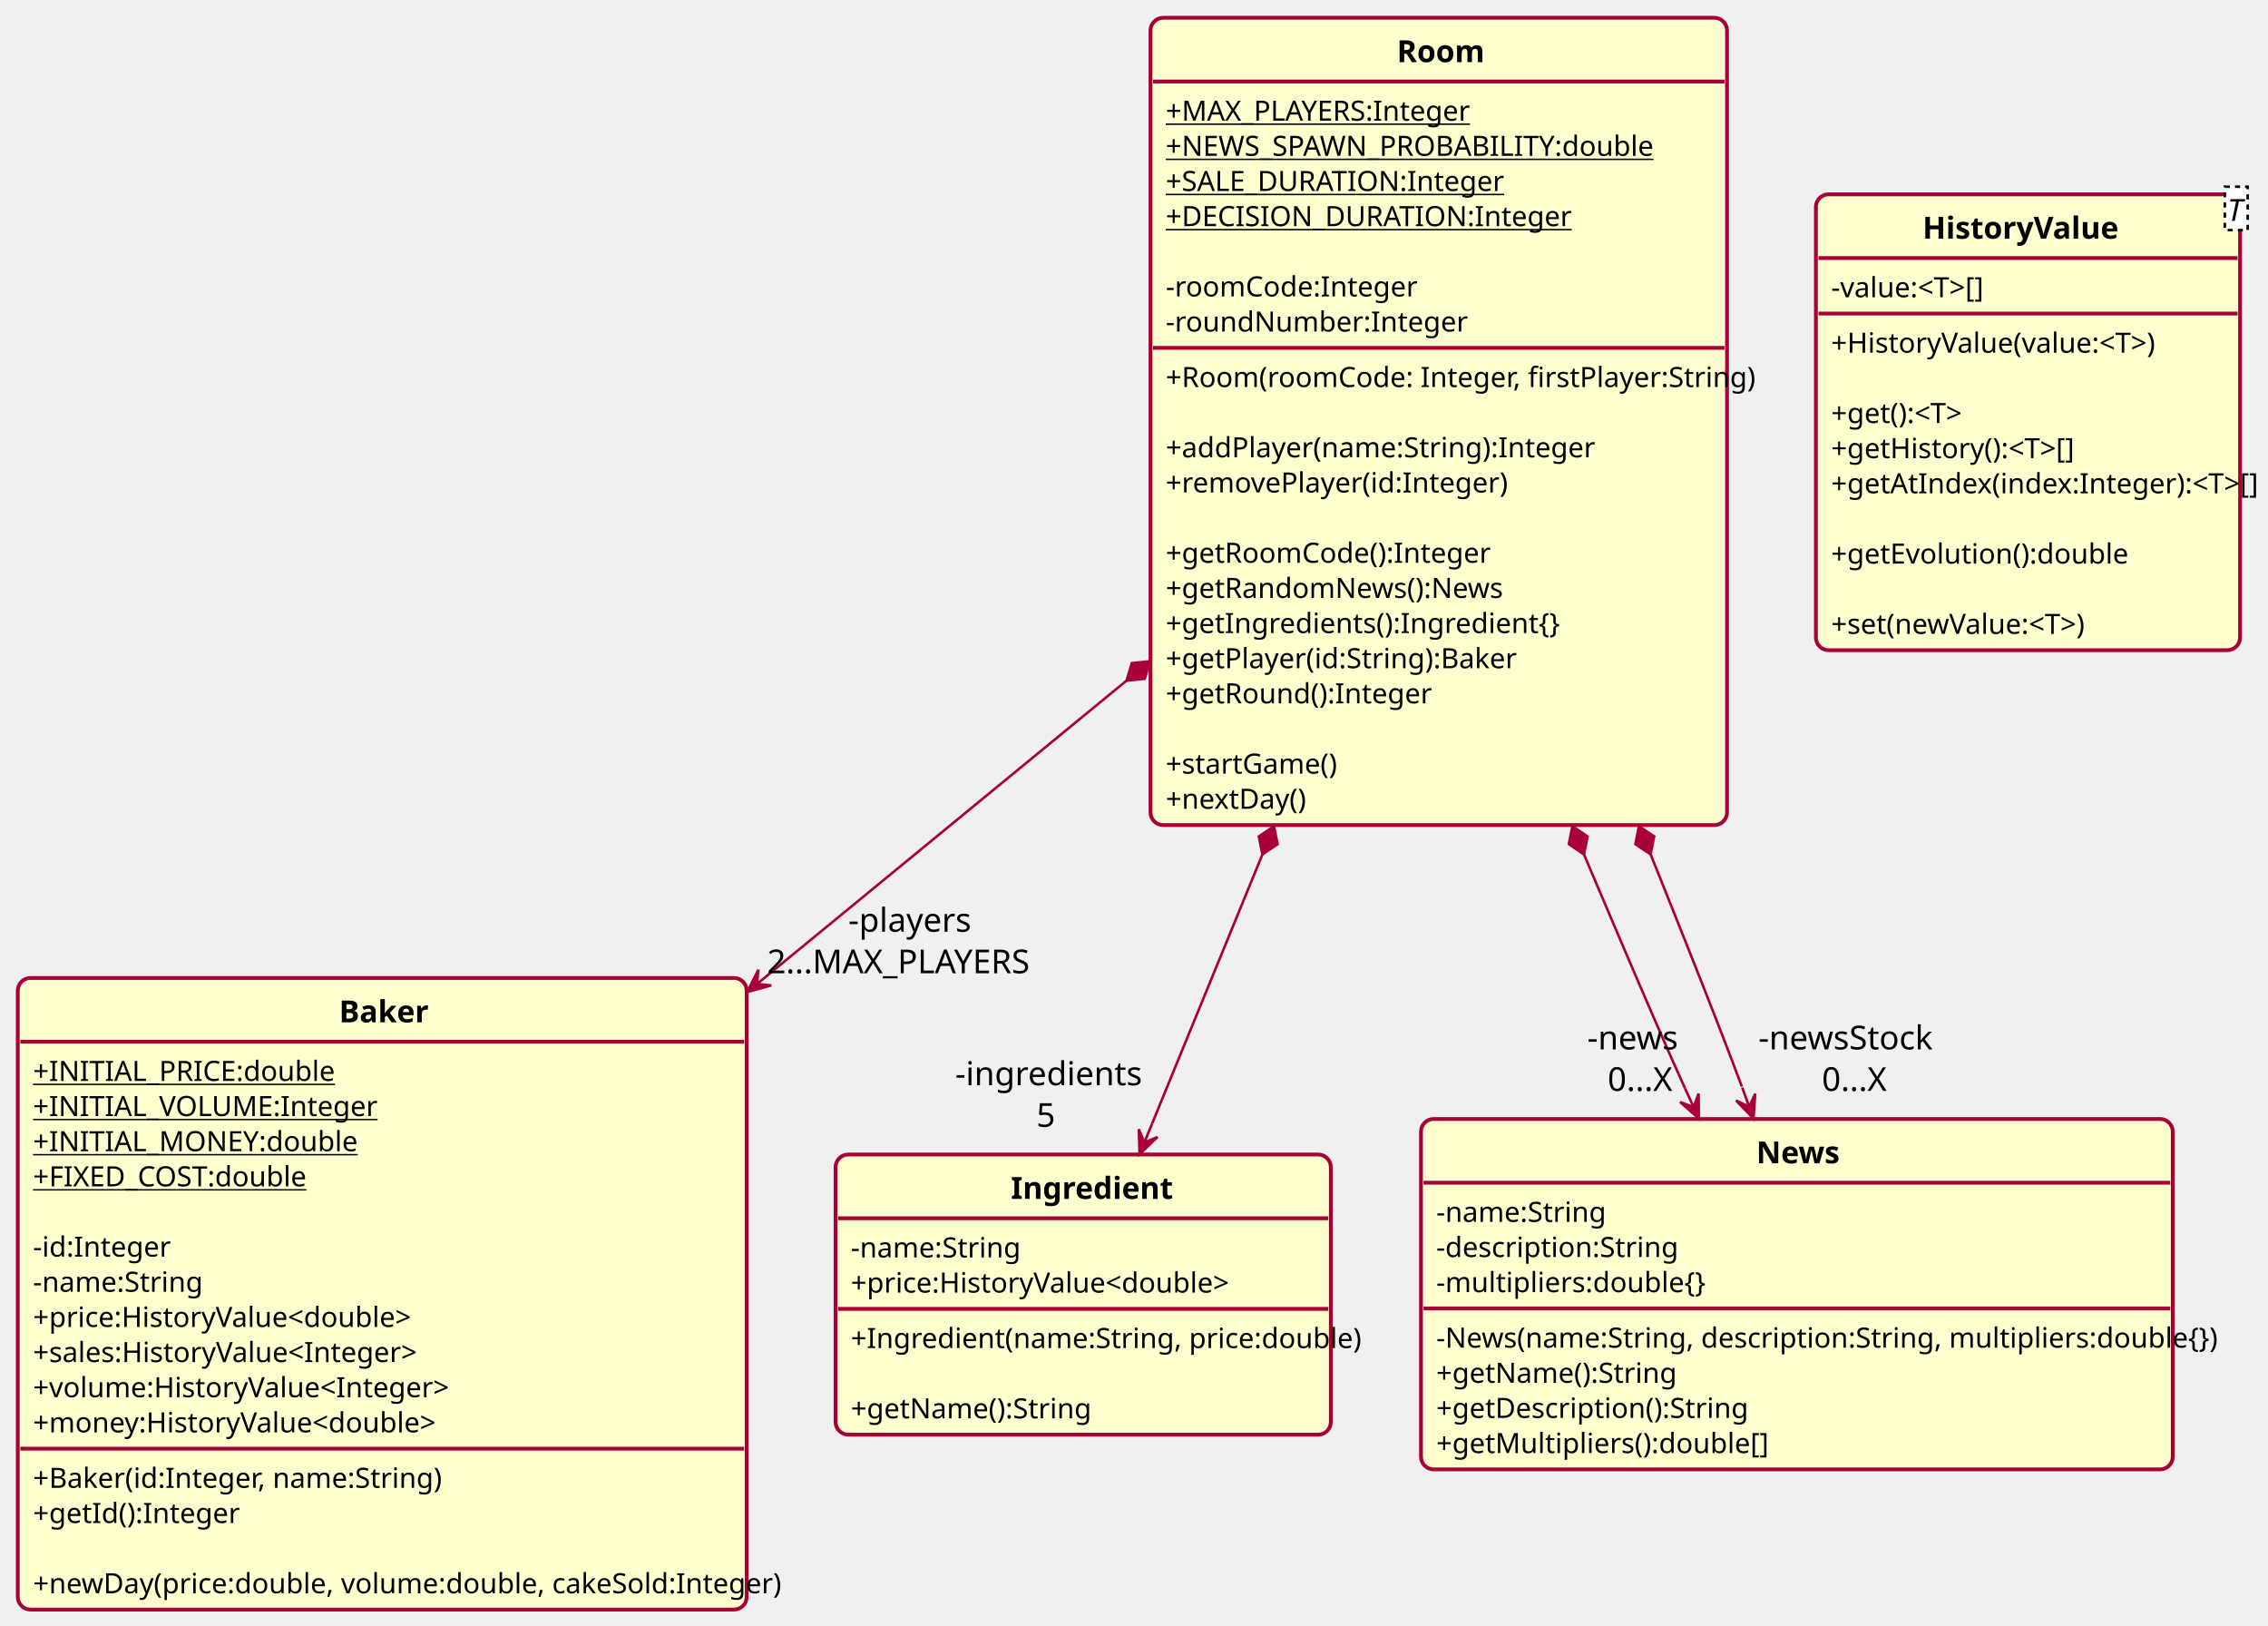
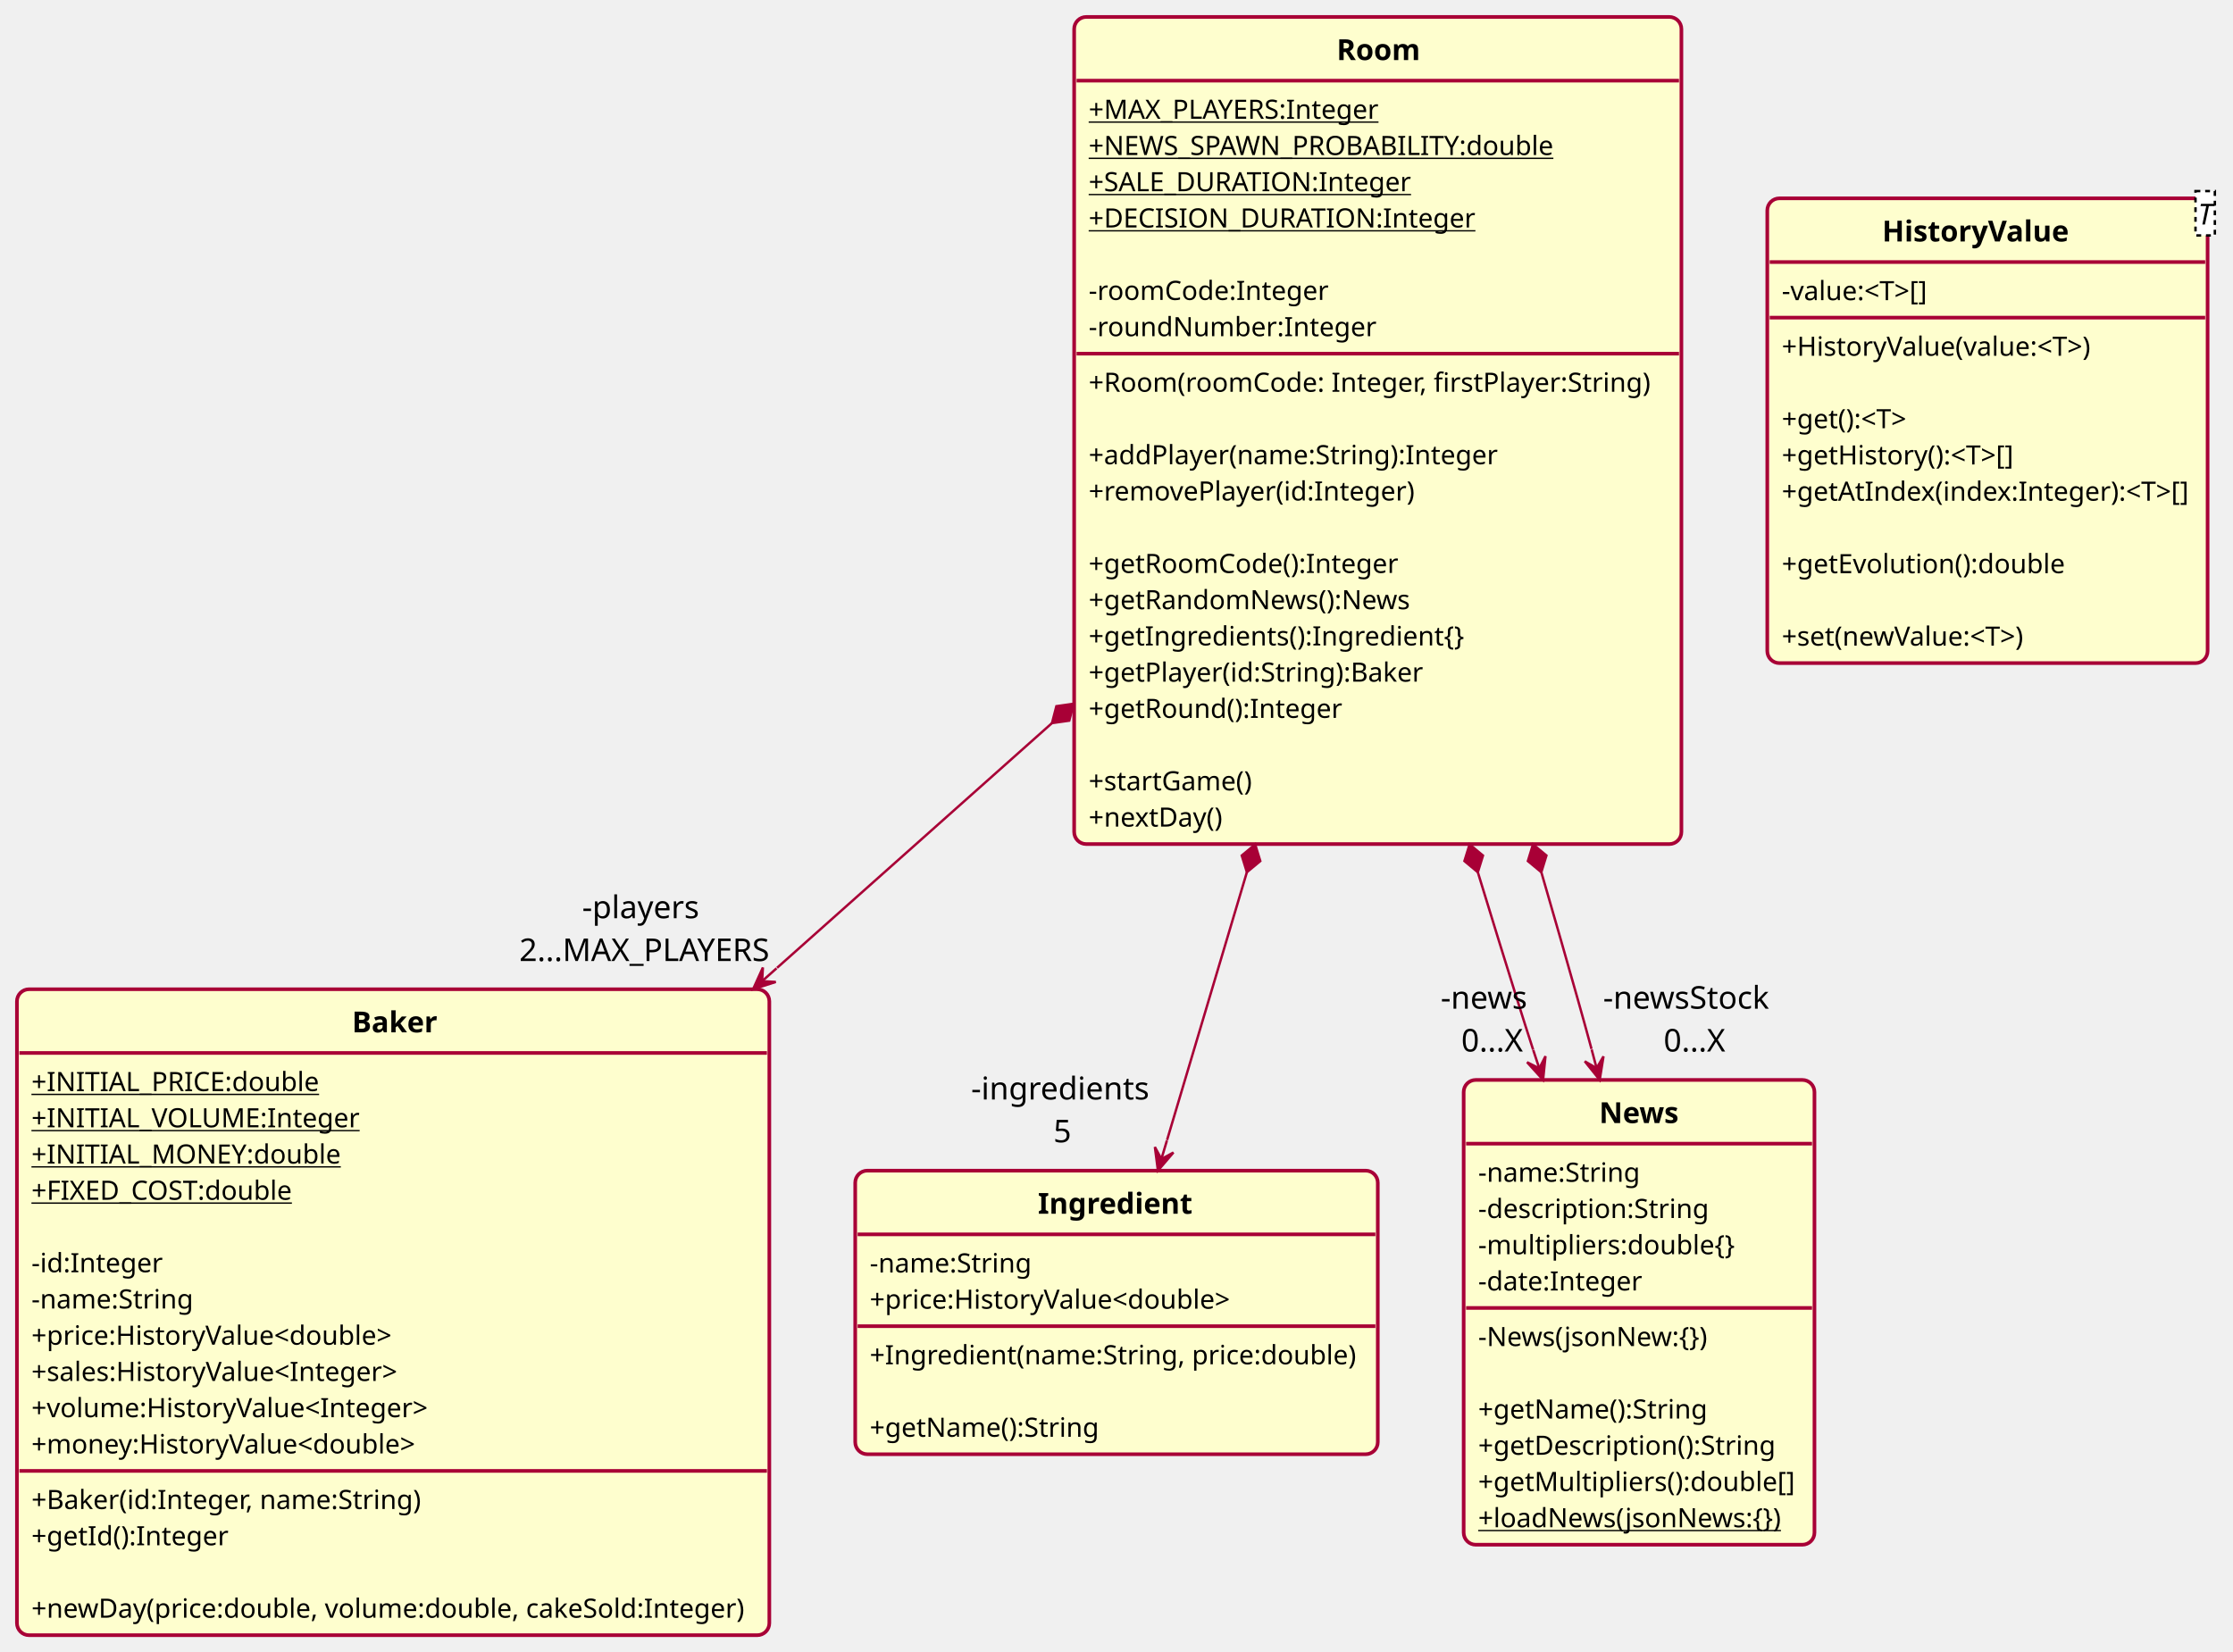
- <svg xmlns="http://www.w3.org/2000/svg" contentScriptType="application/ecmascript" contentStyleType="text/css" height="640px" preserveAspectRatio="none" style="width:893px;height:640px;background:#FFFFFF;" version="1.1" viewBox="0 0 893 640" width="893px" zoomAndPan="magnify">
+ <svg xmlns="http://www.w3.org/2000/svg" contentScriptType="application/ecmascript" contentStyleType="text/css" height="683px" preserveAspectRatio="none" style="width:923px;height:683px;background:#FFFFFF;" version="1.1" viewBox="0 0 923 683" width="923px" zoomAndPan="magnify">
  <defs />
  <g>
-     <rect codeLine="9" fill="#FEFECE" height="317.812" id="Room" rx="5" ry="5" style="stroke:#A80036;stroke-width:1.5;" width="227" x="453" y="7" />
-     <text fill="#000000" font-family="sans-serif" font-size="12" font-weight="bold" lengthAdjust="spacing" textLength="33" x="550" y="24.457">Room</text>
-     <line style="stroke:#A80036;stroke-width:1.5;" x1="454" x2="679" y1="32.094" y2="32.094" />
-     <text fill="#000000" font-family="sans-serif" font-size="11" lengthAdjust="spacing" text-decoration="underline" textLength="119" x="459" y="47.513">+MAX_PLAYERS:Integer</text>
-     <text fill="#000000" font-family="sans-serif" font-size="11" lengthAdjust="spacing" text-decoration="underline" textLength="188" x="459" y="61.349">+NEWS_SPAWN_PROBABILITY:double</text>
-     <text fill="#000000" font-family="sans-serif" font-size="11" lengthAdjust="spacing" text-decoration="underline" textLength="127" x="459" y="75.185">+SALE_DURATION:Integer</text>
-     <text fill="#000000" font-family="sans-serif" font-size="11" lengthAdjust="spacing" text-decoration="underline" textLength="146" x="459" y="89.02">+DECISION_DURATION:Integer</text>
-     <text fill="#000000" font-family="sans-serif" font-size="11" lengthAdjust="spacing" textLength="0" x="462" y="102.856" />
-     <text fill="#000000" font-family="sans-serif" font-size="11" lengthAdjust="spacing" textLength="89" x="459" y="116.692">-roomCode:Integer</text>
-     <text fill="#000000" font-family="sans-serif" font-size="11" lengthAdjust="spacing" textLength="105" x="459" y="130.528">-roundNumber:Integer</text>
-     <line style="stroke:#A80036;stroke-width:1.5;" x1="454" x2="679" y1="136.945" y2="136.945" />
-     <text fill="#000000" font-family="sans-serif" font-size="11" lengthAdjust="spacing" textLength="215" x="459" y="152.364">+Room(roomCode: Integer, firstPlayer:String)</text>
-     <text fill="#000000" font-family="sans-serif" font-size="11" lengthAdjust="spacing" textLength="0" x="462" y="166.2" />
-     <text fill="#000000" font-family="sans-serif" font-size="11" lengthAdjust="spacing" textLength="155" x="459" y="180.036">+addPlayer(name:String):Integer</text>
-     <text fill="#000000" font-family="sans-serif" font-size="11" lengthAdjust="spacing" textLength="124" x="459" y="193.872">+removePlayer(id:Integer)</text>
-     <text fill="#000000" font-family="sans-serif" font-size="11" lengthAdjust="spacing" textLength="0" x="462" y="207.708" />
-     <text fill="#000000" font-family="sans-serif" font-size="11" lengthAdjust="spacing" textLength="117" x="459" y="221.544">+getRoomCode():Integer</text>
-     <text fill="#000000" font-family="sans-serif" font-size="11" lengthAdjust="spacing" textLength="129" x="459" y="235.38">+getRandomNews():News</text>
-     <text fill="#000000" font-family="sans-serif" font-size="11" lengthAdjust="spacing" textLength="140" x="459" y="249.216">+getIngredients():Ingredient{}</text>
-     <text fill="#000000" font-family="sans-serif" font-size="11" lengthAdjust="spacing" textLength="129" x="459" y="263.052">+getPlayer(id:String):Baker</text>
-     <text fill="#000000" font-family="sans-serif" font-size="11" lengthAdjust="spacing" textLength="96" x="459" y="276.888">+getRound():Integer</text>
-     <text fill="#000000" font-family="sans-serif" font-size="11" lengthAdjust="spacing" textLength="0" x="462" y="290.724" />
-     <text fill="#000000" font-family="sans-serif" font-size="11" lengthAdjust="spacing" textLength="64" x="459" y="304.56">+startGame()</text>
-     <text fill="#000000" font-family="sans-serif" font-size="11" lengthAdjust="spacing" textLength="54" x="459" y="318.396">+nextDay()</text>
-     <rect codeLine="39" fill="#FEFECE" height="248.633" id="Baker" rx="5" ry="5" style="stroke:#A80036;stroke-width:1.5;" width="287" x="7" y="385" />
-     <text fill="#000000" font-family="sans-serif" font-size="12" font-weight="bold" lengthAdjust="spacing" textLength="34" x="133.5" y="402.457">Baker</text>
-     <line style="stroke:#A80036;stroke-width:1.5;" x1="8" x2="293" y1="410.094" y2="410.094" />
-     <text fill="#000000" font-family="sans-serif" font-size="11" lengthAdjust="spacing" text-decoration="underline" textLength="108" x="13" y="425.513">+INITIAL_PRICE:double</text>
-     <text fill="#000000" font-family="sans-serif" font-size="11" lengthAdjust="spacing" text-decoration="underline" textLength="124" x="13" y="439.349">+INITIAL_VOLUME:Integer</text>
-     <text fill="#000000" font-family="sans-serif" font-size="11" lengthAdjust="spacing" text-decoration="underline" textLength="117" x="13" y="453.185">+INITIAL_MONEY:double</text>
-     <text fill="#000000" font-family="sans-serif" font-size="11" lengthAdjust="spacing" text-decoration="underline" textLength="103" x="13" y="467.021">+FIXED_COST:double</text>
-     <text fill="#000000" font-family="sans-serif" font-size="11" lengthAdjust="spacing" textLength="0" x="16" y="480.856" />
-     <text fill="#000000" font-family="sans-serif" font-size="11" lengthAdjust="spacing" textLength="48" x="13" y="494.692">-id:Integer</text>
-     <text fill="#000000" font-family="sans-serif" font-size="11" lengthAdjust="spacing" textLength="61" x="13" y="508.528">-name:String</text>
-     <text fill="#000000" font-family="sans-serif" font-size="11" lengthAdjust="spacing" textLength="139" x="13" y="522.364">+price:HistoryValue&lt;double&gt;</text>
-     <text fill="#000000" font-family="sans-serif" font-size="11" lengthAdjust="spacing" textLength="142" x="13" y="536.2">+sales:HistoryValue&lt;Integer&gt;</text>
-     <text fill="#000000" font-family="sans-serif" font-size="11" lengthAdjust="spacing" textLength="150" x="13" y="550.036">+volume:HistoryValue&lt;Integer&gt;</text>
-     <text fill="#000000" font-family="sans-serif" font-size="11" lengthAdjust="spacing" textLength="147" x="13" y="563.872">+money:HistoryValue&lt;double&gt;</text>
-     <line style="stroke:#A80036;stroke-width:1.5;" x1="8" x2="293" y1="570.289" y2="570.289" />
-     <text fill="#000000" font-family="sans-serif" font-size="11" lengthAdjust="spacing" textLength="149" x="13" y="585.708">+Baker(id:Integer, name:String)</text>
-     <text fill="#000000" font-family="sans-serif" font-size="11" lengthAdjust="spacing" textLength="73" x="13" y="599.544">+getId():Integer</text>
-     <text fill="#000000" font-family="sans-serif" font-size="11" lengthAdjust="spacing" textLength="0" x="16" y="613.38" />
-     <text fill="#000000" font-family="sans-serif" font-size="11" lengthAdjust="spacing" textLength="275" x="13" y="627.216">+newDay(price:double, volume:double, cakeSold:Integer)</text>
-     <rect codeLine="60" fill="#FEFECE" height="110.273" id="Ingredient" rx="5" ry="5" style="stroke:#A80036;stroke-width:1.5;" width="195" x="329" y="454.5" />
-     <text fill="#000000" font-family="sans-serif" font-size="12" font-weight="bold" lengthAdjust="spacing" textLength="57" x="398" y="471.957">Ingredient</text>
-     <line style="stroke:#A80036;stroke-width:1.5;" x1="330" x2="523" y1="479.594" y2="479.594" />
-     <text fill="#000000" font-family="sans-serif" font-size="11" lengthAdjust="spacing" textLength="61" x="335" y="495.013">-name:String</text>
-     <text fill="#000000" font-family="sans-serif" font-size="11" lengthAdjust="spacing" textLength="139" x="335" y="508.849">+price:HistoryValue&lt;double&gt;</text>
-     <line style="stroke:#A80036;stroke-width:1.5;" x1="330" x2="523" y1="515.266" y2="515.266" />
-     <text fill="#000000" font-family="sans-serif" font-size="11" lengthAdjust="spacing" textLength="183" x="335" y="530.685">+Ingredient(name:String, price:double)</text>
-     <text fill="#000000" font-family="sans-serif" font-size="11" lengthAdjust="spacing" textLength="0" x="338" y="544.52" />
-     <text fill="#000000" font-family="sans-serif" font-size="11" lengthAdjust="spacing" textLength="87" x="335" y="558.356">+getName():String</text>
-     <rect codeLine="70" fill="#FEFECE" height="137.945" id="News" rx="5" ry="5" style="stroke:#A80036;stroke-width:1.5;" width="296" x="559.5" y="440.5" />
-     <text fill="#000000" font-family="sans-serif" font-size="12" font-weight="bold" lengthAdjust="spacing" textLength="32" x="691.5" y="457.957">News</text>
-     <line style="stroke:#A80036;stroke-width:1.5;" x1="560.5" x2="854.5" y1="465.594" y2="465.594" />
-     <text fill="#000000" font-family="sans-serif" font-size="11" lengthAdjust="spacing" textLength="61" x="565.5" y="481.013">-name:String</text>
-     <text fill="#000000" font-family="sans-serif" font-size="11" lengthAdjust="spacing" textLength="88" x="565.5" y="494.849">-description:String</text>
-     <text fill="#000000" font-family="sans-serif" font-size="11" lengthAdjust="spacing" textLength="94" x="565.5" y="508.685">-multipliers:double{}</text>
-     <line style="stroke:#A80036;stroke-width:1.5;" x1="560.5" x2="854.5" y1="515.102" y2="515.102" />
-     <text fill="#000000" font-family="sans-serif" font-size="11" lengthAdjust="spacing" textLength="284" x="565.5" y="530.52">-News(name:String, description:String, multipliers:double{})</text>
-     <text fill="#000000" font-family="sans-serif" font-size="11" lengthAdjust="spacing" textLength="87" x="565.5" y="544.356">+getName():String</text>
-     <text fill="#000000" font-family="sans-serif" font-size="11" lengthAdjust="spacing" textLength="114" x="565.5" y="558.192">+getDescription():String</text>
-     <text fill="#000000" font-family="sans-serif" font-size="11" lengthAdjust="spacing" textLength="117" x="565.5" y="572.028">+getMultipliers():double[]</text>
-     <rect codeLine="84" fill="#FEFECE" height="179.453" id="HistoryValue" rx="5" ry="5" style="stroke:#A80036;stroke-width:1.5;" width="167" x="715" y="76.5" />
-     <text fill="#000000" font-family="sans-serif" font-size="12" font-weight="bold" lengthAdjust="spacing" textLength="72" x="757" y="93.957">HistoryValue</text>
-     <rect fill="#FFFFFF" height="17.094" style="stroke:#000000;stroke-width:1.0;stroke-dasharray:2.0,2.0;" width="9" x="876" y="73.5" />
-     <text fill="#000000" font-family="sans-serif" font-size="12" font-style="italic" lengthAdjust="spacing" textLength="7" x="877" y="86.957">T</text>
-     <line style="stroke:#A80036;stroke-width:1.5;" x1="716" x2="881" y1="101.594" y2="101.594" />
-     <text fill="#000000" font-family="sans-serif" font-size="11" lengthAdjust="spacing" textLength="57" x="721" y="117.013">-value:&lt;T&gt;[]</text>
-     <line style="stroke:#A80036;stroke-width:1.5;" x1="716" x2="881" y1="123.43" y2="123.43" />
-     <text fill="#000000" font-family="sans-serif" font-size="11" lengthAdjust="spacing" textLength="123" x="721" y="138.849">+HistoryValue(value:&lt;T&gt;)</text>
-     <text fill="#000000" font-family="sans-serif" font-size="11" lengthAdjust="spacing" textLength="0" x="724" y="152.685" />
-     <text fill="#000000" font-family="sans-serif" font-size="11" lengthAdjust="spacing" textLength="50" x="721" y="166.52">+get():&lt;T&gt;</text>
-     <text fill="#000000" font-family="sans-serif" font-size="11" lengthAdjust="spacing" textLength="90" x="721" y="180.356">+getHistory():&lt;T&gt;[]</text>
-     <text fill="#000000" font-family="sans-serif" font-size="11" lengthAdjust="spacing" textLength="155" x="721" y="194.192">+getAtIndex(index:Integer):&lt;T&gt;[]</text>
-     <text fill="#000000" font-family="sans-serif" font-size="11" lengthAdjust="spacing" textLength="0" x="724" y="208.028" />
-     <text fill="#000000" font-family="sans-serif" font-size="11" lengthAdjust="spacing" textLength="107" x="721" y="221.864">+getEvolution():double</text>
-     <text fill="#000000" font-family="sans-serif" font-size="11" lengthAdjust="spacing" textLength="0" x="724" y="235.7" />
-     <text fill="#000000" font-family="sans-serif" font-size="11" lengthAdjust="spacing" textLength="100" x="721" y="249.536">+set(newValue:&lt;T&gt;)</text>
-     <path codeLine="34" d="M443.561,267.941 C443.561,267.941 350.01,344.72 304.46,382.11 " fill="none" id="Room-Baker" style="stroke:#A80036;stroke-width:1.0;" />
-     <polygon fill="#A80036" points="294.19,390.54,303.682,387.914,298.052,387.365,298.602,381.734,294.19,390.54" style="stroke:#A80036;stroke-width:1.0;" />
-     <line style="stroke:#A80036;stroke-width:1.0;" x1="298.052" x2="304.24" y1="387.365" y2="382.295" />
-     <polygon fill="#A80036" points="452.83,260.32,445.655,261.041,443.561,267.941,450.736,267.22,452.83,260.32" style="stroke:#A80036;stroke-width:1.0;" />
-     <text fill="#000000" font-family="sans-serif" font-size="13" lengthAdjust="spacing" textLength="46" x="334.029" y="366.784">-players</text>
-     <text fill="#000000" font-family="sans-serif" font-size="13" lengthAdjust="spacing" textLength="114" x="302.029" y="383.136">2...MAX_PLAYERS</text>
-     <path codeLine="35" d="M497.07,336.354 C497.07,336.354 466.01,412.11 453.63,442.32 " fill="none" id="Room-Ingredient" style="stroke:#A80036;stroke-width:1.0;" />
-     <polygon fill="#A80036" points="448.69,454.38,455.804,447.569,450.586,449.753,448.401,444.535,448.69,454.38" style="stroke:#A80036;stroke-width:1.0;" />
-     <line style="stroke:#A80036;stroke-width:1.0;" x1="450.586" x2="453.62" y1="449.753" y2="442.355" />
-     <polygon fill="#A80036" points="501.62,325.25,495.644,329.285,497.07,336.354,503.046,332.319,501.62,325.25" style="stroke:#A80036;stroke-width:1.0;" />
-     <text fill="#000000" font-family="sans-serif" font-size="13" lengthAdjust="spacing" textLength="67" x="376.068" y="427.234">-ingredients</text>
-     <text fill="#000000" font-family="sans-serif" font-size="13" lengthAdjust="spacing" textLength="7" x="408.068" y="443.585">5</text>
-     <path codeLine="36" d="M623.681,336.349 C623.681,336.349 651,401.12 663.48,428.5 " fill="none" id="Room-News" style="stroke:#A80036;stroke-width:1.0;" />
-     <polygon fill="#A80036" points="668.93,440.35,668.807,430.502,666.842,435.807,661.538,433.842,668.93,440.35" style="stroke:#A80036;stroke-width:1.0;" />
-     <line style="stroke:#A80036;stroke-width:1.0;" x1="666.842" x2="663.495" y1="435.807" y2="428.54" />
-     <polygon fill="#A80036" points="619.12,325.25,617.701,332.32,623.681,336.349,625.1,329.279,619.12,325.25" style="stroke:#A80036;stroke-width:1.0;" />
-     <text fill="#000000" font-family="sans-serif" font-size="13" lengthAdjust="spacing" textLength="34" x="624.993" y="413.103">-news</text>
-     <text fill="#000000" font-family="sans-serif" font-size="13" lengthAdjust="spacing" textLength="26" x="632.993" y="429.455">0...X</text>
-     <path codeLine="37" d="M649.909,336.334 C649.909,336.334 675.82,400.55 685.83,427.76 " fill="none" id="Room-News-1" style="stroke:#A80036;stroke-width:1.0;" />
-     <polygon fill="#A80036" points="690.41,440.35,691.106,430.526,688.707,435.649,683.585,433.25,690.41,440.35" style="stroke:#A80036;stroke-width:1.0;" />
-     <line style="stroke:#A80036;stroke-width:1.0;" x1="688.707" x2="685.97" y1="435.649" y2="428.13" />
-     <polygon fill="#A80036" points="645.31,325.25,643.915,332.325,649.909,336.334,651.304,329.259,645.31,325.25" style="stroke:#A80036;stroke-width:1.0;" />
-     <text fill="#000000" font-family="sans-serif" font-size="13" lengthAdjust="spacing" textLength="68" x="692.36" y="413.103">-newsStock</text>
-     <text fill="#000000" font-family="sans-serif" font-size="13" lengthAdjust="spacing" textLength="26" x="717.36" y="429.455">0...X</text>
+     <rect codeLine="9" fill="#FEFECE" height="341.982" id="Room" rx="5" ry="5" style="stroke:#A80036;stroke-width:1.5;" width="251" x="444" y="7" />
+     <text fill="#000000" font-family="sans-serif" font-size="12" font-weight="bold" lengthAdjust="spacing" textLength="34" x="552.5" y="24.828">Room</text>
+     <line style="stroke:#A80036;stroke-width:1.5;" x1="445" x2="694" y1="33.344" y2="33.344" />
+     <text fill="#000000" font-family="sans-serif" font-size="11" lengthAdjust="spacing" text-decoration="underline" textLength="121" x="450" y="49.103">+MAX_PLAYERS:Integer</text>
+     <text fill="#000000" font-family="sans-serif" font-size="11" lengthAdjust="spacing" text-decoration="underline" textLength="194" x="450" y="64.085">+NEWS_SPAWN_PROBABILITY:double</text>
+     <text fill="#000000" font-family="sans-serif" font-size="11" lengthAdjust="spacing" text-decoration="underline" textLength="135" x="450" y="79.067">+SALE_DURATION:Integer</text>
+     <text fill="#000000" font-family="sans-serif" font-size="11" lengthAdjust="spacing" text-decoration="underline" textLength="162" x="450" y="94.049">+DECISION_DURATION:Integer</text>
+     <text fill="#000000" font-family="sans-serif" font-size="11" lengthAdjust="spacing" textLength="0" x="453" y="109.031" />
+     <text fill="#000000" font-family="sans-serif" font-size="11" lengthAdjust="spacing" textLength="102" x="450" y="124.013">-roomCode:Integer</text>
+     <text fill="#000000" font-family="sans-serif" font-size="11" lengthAdjust="spacing" textLength="122" x="450" y="138.994">-roundNumber:Integer</text>
+     <line style="stroke:#A80036;stroke-width:1.5;" x1="445" x2="694" y1="146.217" y2="146.217" />
+     <text fill="#000000" font-family="sans-serif" font-size="11" lengthAdjust="spacing" textLength="239" x="450" y="161.976">+Room(roomCode: Integer, firstPlayer:String)</text>
+     <text fill="#000000" font-family="sans-serif" font-size="11" lengthAdjust="spacing" textLength="0" x="453" y="176.958" />
+     <text fill="#000000" font-family="sans-serif" font-size="11" lengthAdjust="spacing" textLength="171" x="450" y="191.94">+addPlayer(name:String):Integer</text>
+     <text fill="#000000" font-family="sans-serif" font-size="11" lengthAdjust="spacing" textLength="137" x="450" y="206.922">+removePlayer(id:Integer)</text>
+     <text fill="#000000" font-family="sans-serif" font-size="11" lengthAdjust="spacing" textLength="0" x="453" y="221.904" />
+     <text fill="#000000" font-family="sans-serif" font-size="11" lengthAdjust="spacing" textLength="129" x="450" y="236.886">+getRoomCode():Integer</text>
+     <text fill="#000000" font-family="sans-serif" font-size="11" lengthAdjust="spacing" textLength="132" x="450" y="251.868">+getRandomNews():News</text>
+     <text fill="#000000" font-family="sans-serif" font-size="11" lengthAdjust="spacing" textLength="157" x="450" y="266.849">+getIngredients():Ingredient{}</text>
+     <text fill="#000000" font-family="sans-serif" font-size="11" lengthAdjust="spacing" textLength="140" x="450" y="281.831">+getPlayer(id:String):Baker</text>
+     <text fill="#000000" font-family="sans-serif" font-size="11" lengthAdjust="spacing" textLength="106" x="450" y="296.813">+getRound():Integer</text>
+     <text fill="#000000" font-family="sans-serif" font-size="11" lengthAdjust="spacing" textLength="0" x="453" y="311.795" />
+     <text fill="#000000" font-family="sans-serif" font-size="11" lengthAdjust="spacing" textLength="66" x="450" y="326.777">+startGame()</text>
+     <text fill="#000000" font-family="sans-serif" font-size="11" lengthAdjust="spacing" textLength="55" x="450" y="341.759">+nextDay()</text>
+     <rect codeLine="39" fill="#FEFECE" height="267.072" id="Baker" rx="5" ry="5" style="stroke:#A80036;stroke-width:1.5;" width="311" x="7" y="409" />
+     <text fill="#000000" font-family="sans-serif" font-size="12" font-weight="bold" lengthAdjust="spacing" textLength="34" x="145.5" y="426.828">Baker</text>
+     <line style="stroke:#A80036;stroke-width:1.5;" x1="8" x2="317" y1="435.344" y2="435.344" />
+     <text fill="#000000" font-family="sans-serif" font-size="11" lengthAdjust="spacing" text-decoration="underline" textLength="121" x="13" y="451.103">+INITIAL_PRICE:double</text>
+     <text fill="#000000" font-family="sans-serif" font-size="11" lengthAdjust="spacing" text-decoration="underline" textLength="138" x="13" y="466.085">+INITIAL_VOLUME:Integer</text>
+     <text fill="#000000" font-family="sans-serif" font-size="11" lengthAdjust="spacing" text-decoration="underline" textLength="129" x="13" y="481.067">+INITIAL_MONEY:double</text>
+     <text fill="#000000" font-family="sans-serif" font-size="11" lengthAdjust="spacing" text-decoration="underline" textLength="109" x="13" y="496.049">+FIXED_COST:double</text>
+     <text fill="#000000" font-family="sans-serif" font-size="11" lengthAdjust="spacing" textLength="0" x="16" y="511.031" />
+     <text fill="#000000" font-family="sans-serif" font-size="11" lengthAdjust="spacing" textLength="56" x="13" y="526.013">-id:Integer</text>
+     <text fill="#000000" font-family="sans-serif" font-size="11" lengthAdjust="spacing" textLength="68" x="13" y="540.994">-name:String</text>
+     <text fill="#000000" font-family="sans-serif" font-size="11" lengthAdjust="spacing" textLength="151" x="13" y="555.976">+price:HistoryValue&lt;double&gt;</text>
+     <text fill="#000000" font-family="sans-serif" font-size="11" lengthAdjust="spacing" textLength="152" x="13" y="570.958">+sales:HistoryValue&lt;Integer&gt;</text>
+     <text fill="#000000" font-family="sans-serif" font-size="11" lengthAdjust="spacing" textLength="166" x="13" y="585.94">+volume:HistoryValue&lt;Integer&gt;</text>
+     <text fill="#000000" font-family="sans-serif" font-size="11" lengthAdjust="spacing" textLength="161" x="13" y="600.922">+money:HistoryValue&lt;double&gt;</text>
+     <line style="stroke:#A80036;stroke-width:1.5;" x1="8" x2="317" y1="608.145" y2="608.145" />
+     <text fill="#000000" font-family="sans-serif" font-size="11" lengthAdjust="spacing" textLength="164" x="13" y="623.904">+Baker(id:Integer, name:String)</text>
+     <text fill="#000000" font-family="sans-serif" font-size="11" lengthAdjust="spacing" textLength="82" x="13" y="638.886">+getId():Integer</text>
+     <text fill="#000000" font-family="sans-serif" font-size="11" lengthAdjust="spacing" textLength="0" x="16" y="653.868" />
+     <text fill="#000000" font-family="sans-serif" font-size="11" lengthAdjust="spacing" textLength="299" x="13" y="668.85">+newDay(price:double, volume:double, cakeSold:Integer)</text>
+     <rect codeLine="60" fill="#FEFECE" height="117.254" id="Ingredient" rx="5" ry="5" style="stroke:#A80036;stroke-width:1.5;" width="216" x="353.5" y="484" />
+     <text fill="#000000" font-family="sans-serif" font-size="12" font-weight="bold" lengthAdjust="spacing" textLength="65" x="429" y="501.828">Ingredient</text>
+     <line style="stroke:#A80036;stroke-width:1.5;" x1="354.5" x2="568.5" y1="510.344" y2="510.344" />
+     <text fill="#000000" font-family="sans-serif" font-size="11" lengthAdjust="spacing" textLength="68" x="359.5" y="526.103">-name:String</text>
+     <text fill="#000000" font-family="sans-serif" font-size="11" lengthAdjust="spacing" textLength="151" x="359.5" y="541.085">+price:HistoryValue&lt;double&gt;</text>
+     <line style="stroke:#A80036;stroke-width:1.5;" x1="354.5" x2="568.5" y1="548.308" y2="548.308" />
+     <text fill="#000000" font-family="sans-serif" font-size="11" lengthAdjust="spacing" textLength="204" x="359.5" y="564.067">+Ingredient(name:String, price:double)</text>
+     <text fill="#000000" font-family="sans-serif" font-size="11" lengthAdjust="spacing" textLength="0" x="362.5" y="579.049" />
+     <text fill="#000000" font-family="sans-serif" font-size="11" lengthAdjust="spacing" textLength="94" x="359.5" y="594.031">+getName():String</text>
+     <rect codeLine="70" fill="#FEFECE" height="192.163" id="News" rx="5" ry="5" style="stroke:#A80036;stroke-width:1.5;" width="145" x="605" y="446.5" />
+     <text fill="#000000" font-family="sans-serif" font-size="12" font-weight="bold" lengthAdjust="spacing" textLength="33" x="661" y="464.328">News</text>
+     <line style="stroke:#A80036;stroke-width:1.5;" x1="606" x2="749" y1="472.844" y2="472.844" />
+     <text fill="#000000" font-family="sans-serif" font-size="11" lengthAdjust="spacing" textLength="68" x="611" y="488.603">-name:String</text>
+     <text fill="#000000" font-family="sans-serif" font-size="11" lengthAdjust="spacing" textLength="98" x="611" y="503.585">-description:String</text>
+     <text fill="#000000" font-family="sans-serif" font-size="11" lengthAdjust="spacing" textLength="108" x="611" y="518.567">-multipliers:double{}</text>
+     <text fill="#000000" font-family="sans-serif" font-size="11" lengthAdjust="spacing" textLength="69" x="611" y="533.549">-date:Integer</text>
+     <line style="stroke:#A80036;stroke-width:1.5;" x1="606" x2="749" y1="540.772" y2="540.772" />
+     <text fill="#000000" font-family="sans-serif" font-size="11" lengthAdjust="spacing" textLength="94" x="611" y="556.531">-News(jsonNew:{})</text>
+     <text fill="#000000" font-family="sans-serif" font-size="11" lengthAdjust="spacing" textLength="0" x="614" y="571.513" />
+     <text fill="#000000" font-family="sans-serif" font-size="11" lengthAdjust="spacing" textLength="94" x="611" y="586.494">+getName():String</text>
+     <text fill="#000000" font-family="sans-serif" font-size="11" lengthAdjust="spacing" textLength="124" x="611" y="601.476">+getDescription():String</text>
+     <text fill="#000000" font-family="sans-serif" font-size="11" lengthAdjust="spacing" textLength="133" x="611" y="616.458">+getMultipliers():double[]</text>
+     <text fill="#000000" font-family="sans-serif" font-size="11" lengthAdjust="spacing" text-decoration="underline" textLength="124" x="611" y="631.44">+loadNews(jsonNews:{})</text>
+     <rect codeLine="84" fill="#FEFECE" height="192.163" id="HistoryValue" rx="5" ry="5" style="stroke:#A80036;stroke-width:1.5;" width="182" x="730.5" y="82" />
+     <text fill="#000000" font-family="sans-serif" font-size="12" font-weight="bold" lengthAdjust="spacing" textLength="77" x="778" y="99.828">HistoryValue</text>
+     <rect fill="#FFFFFF" height="18.344" style="stroke:#000000;stroke-width:1.0;stroke-dasharray:2.0,2.0;" width="8" x="907.5" y="79" />
+     <text fill="#000000" font-family="sans-serif" font-size="12" font-style="italic" lengthAdjust="spacing" textLength="6" x="908.5" y="92.828">T</text>
+     <line style="stroke:#A80036;stroke-width:1.5;" x1="731.5" x2="911.5" y1="108.344" y2="108.344" />
+     <text fill="#000000" font-family="sans-serif" font-size="11" lengthAdjust="spacing" textLength="61" x="736.5" y="124.103">-value:&lt;T&gt;[]</text>
+     <line style="stroke:#A80036;stroke-width:1.5;" x1="731.5" x2="911.5" y1="131.326" y2="131.326" />
+     <text fill="#000000" font-family="sans-serif" font-size="11" lengthAdjust="spacing" textLength="128" x="736.5" y="147.085">+HistoryValue(value:&lt;T&gt;)</text>
+     <text fill="#000000" font-family="sans-serif" font-size="11" lengthAdjust="spacing" textLength="0" x="739.5" y="162.067" />
+     <text fill="#000000" font-family="sans-serif" font-size="11" lengthAdjust="spacing" textLength="50" x="736.5" y="177.049">+get():&lt;T&gt;</text>
+     <text fill="#000000" font-family="sans-serif" font-size="11" lengthAdjust="spacing" textLength="96" x="736.5" y="192.031">+getHistory():&lt;T&gt;[]</text>
+     <text fill="#000000" font-family="sans-serif" font-size="11" lengthAdjust="spacing" textLength="170" x="736.5" y="207.012">+getAtIndex(index:Integer):&lt;T&gt;[]</text>
+     <text fill="#000000" font-family="sans-serif" font-size="11" lengthAdjust="spacing" textLength="0" x="739.5" y="221.994" />
+     <text fill="#000000" font-family="sans-serif" font-size="11" lengthAdjust="spacing" textLength="119" x="736.5" y="236.976">+getEvolution():double</text>
+     <text fill="#000000" font-family="sans-serif" font-size="11" lengthAdjust="spacing" textLength="0" x="739.5" y="251.958" />
+     <text fill="#000000" font-family="sans-serif" font-size="11" lengthAdjust="spacing" textLength="99" x="736.5" y="266.94">+set(newValue:&lt;T&gt;)</text>
+     <path codeLine="34" d="M434.837,298.96 C434.837,298.96 358.43,366.99 321.2,400.15 " fill="none" id="Room-Baker" style="stroke:#A80036;stroke-width:1.0;" />
+     <polygon fill="#A80036" points="311.28,408.99,320.661,405.989,315.013,405.664,315.339,400.016,311.28,408.99" style="stroke:#A80036;stroke-width:1.0;" />
+     <line style="stroke:#A80036;stroke-width:1.0;" x1="315.013" x2="320.985" y1="405.664" y2="400.345" />
+     <polygon fill="#A80036" points="443.79,290.97,436.65,291.981,434.837,298.96,441.977,297.95,443.79,290.97" style="stroke:#A80036;stroke-width:1.0;" />
+     <text fill="#000000" font-family="sans-serif" font-size="13" lengthAdjust="spacing" textLength="47" x="240.627" y="379.638">-players</text>
+     <text fill="#000000" font-family="sans-serif" font-size="13" lengthAdjust="spacing" textLength="102" x="214.627" y="397.344">2...MAX_PLAYERS</text>
+     <path codeLine="35" d="M515.391,360.61 C515.391,360.61 491.83,439.71 482.4,471.35 " fill="none" id="Room-Ingredient" style="stroke:#A80036;stroke-width:1.0;" />
+     <polygon fill="#A80036" points="478.63,483.99,485.033,476.506,480.057,479.198,477.365,474.223,478.63,483.99" style="stroke:#A80036;stroke-width:1.0;" />
+     <line style="stroke:#A80036;stroke-width:1.0;" x1="480.057" x2="482.345" y1="479.198" y2="471.53" />
+     <polygon fill="#A80036" points="518.82,349.11,513.272,353.717,515.391,360.61,520.939,356.003,518.82,349.11" style="stroke:#A80036;stroke-width:1.0;" />
+     <text fill="#000000" font-family="sans-serif" font-size="13" lengthAdjust="spacing" textLength="72" x="401.402" y="454.582">-ingredients</text>
+     <text fill="#000000" font-family="sans-serif" font-size="13" lengthAdjust="spacing" textLength="7" x="435.402" y="472.288">5</text>
+     <path codeLine="36" d="M610.851,360.618 C610.851,360.618 626.26,411.16 633.71,433.99 " fill="none" id="Room-News" style="stroke:#A80036;stroke-width:1.0;" />
+     <polygon fill="#A80036" points="637.82,446.48,638.813,436.681,636.26,441.729,631.212,439.177,637.82,446.48" style="stroke:#A80036;stroke-width:1.0;" />
+     <line style="stroke:#A80036;stroke-width:1.0;" x1="636.26" x2="633.755" y1="441.729" y2="434.13" />
+     <polygon fill="#A80036" points="607.45,349.11,605.314,355.998,610.851,360.618,612.986,353.73,607.45,349.11" style="stroke:#A80036;stroke-width:1.0;" />
+     <text fill="#000000" font-family="sans-serif" font-size="13" lengthAdjust="spacing" textLength="35" x="595.511" y="417.05">-news</text>
+     <text fill="#000000" font-family="sans-serif" font-size="13" lengthAdjust="spacing" textLength="24" x="604.011" y="434.755">0...X</text>
+     <path codeLine="37" d="M637.101,360.606 C637.101,360.606 651.74,410.93 657.84,433.68 " fill="none" id="Room-News-1" style="stroke:#A80036;stroke-width:1.0;" />
+     <polygon fill="#A80036" points="661.23,446.48,662.793,436.756,659.95,441.647,655.06,438.804,661.23,446.48" style="stroke:#A80036;stroke-width:1.0;" />
+     <line style="stroke:#A80036;stroke-width:1.0;" x1="659.95" x2="657.9" y1="441.647" y2="433.915" />
+     <polygon fill="#A80036" points="633.66,349.11,631.548,356.005,637.101,360.606,639.212,353.711,633.66,349.11" style="stroke:#A80036;stroke-width:1.0;" />
+     <text fill="#000000" font-family="sans-serif" font-size="13" lengthAdjust="spacing" textLength="68" x="662.642" y="417.05">-newsStock</text>
+     <text fill="#000000" font-family="sans-serif" font-size="13" lengthAdjust="spacing" textLength="24" x="687.642" y="434.755">0...X</text>
  </g>
</svg>
